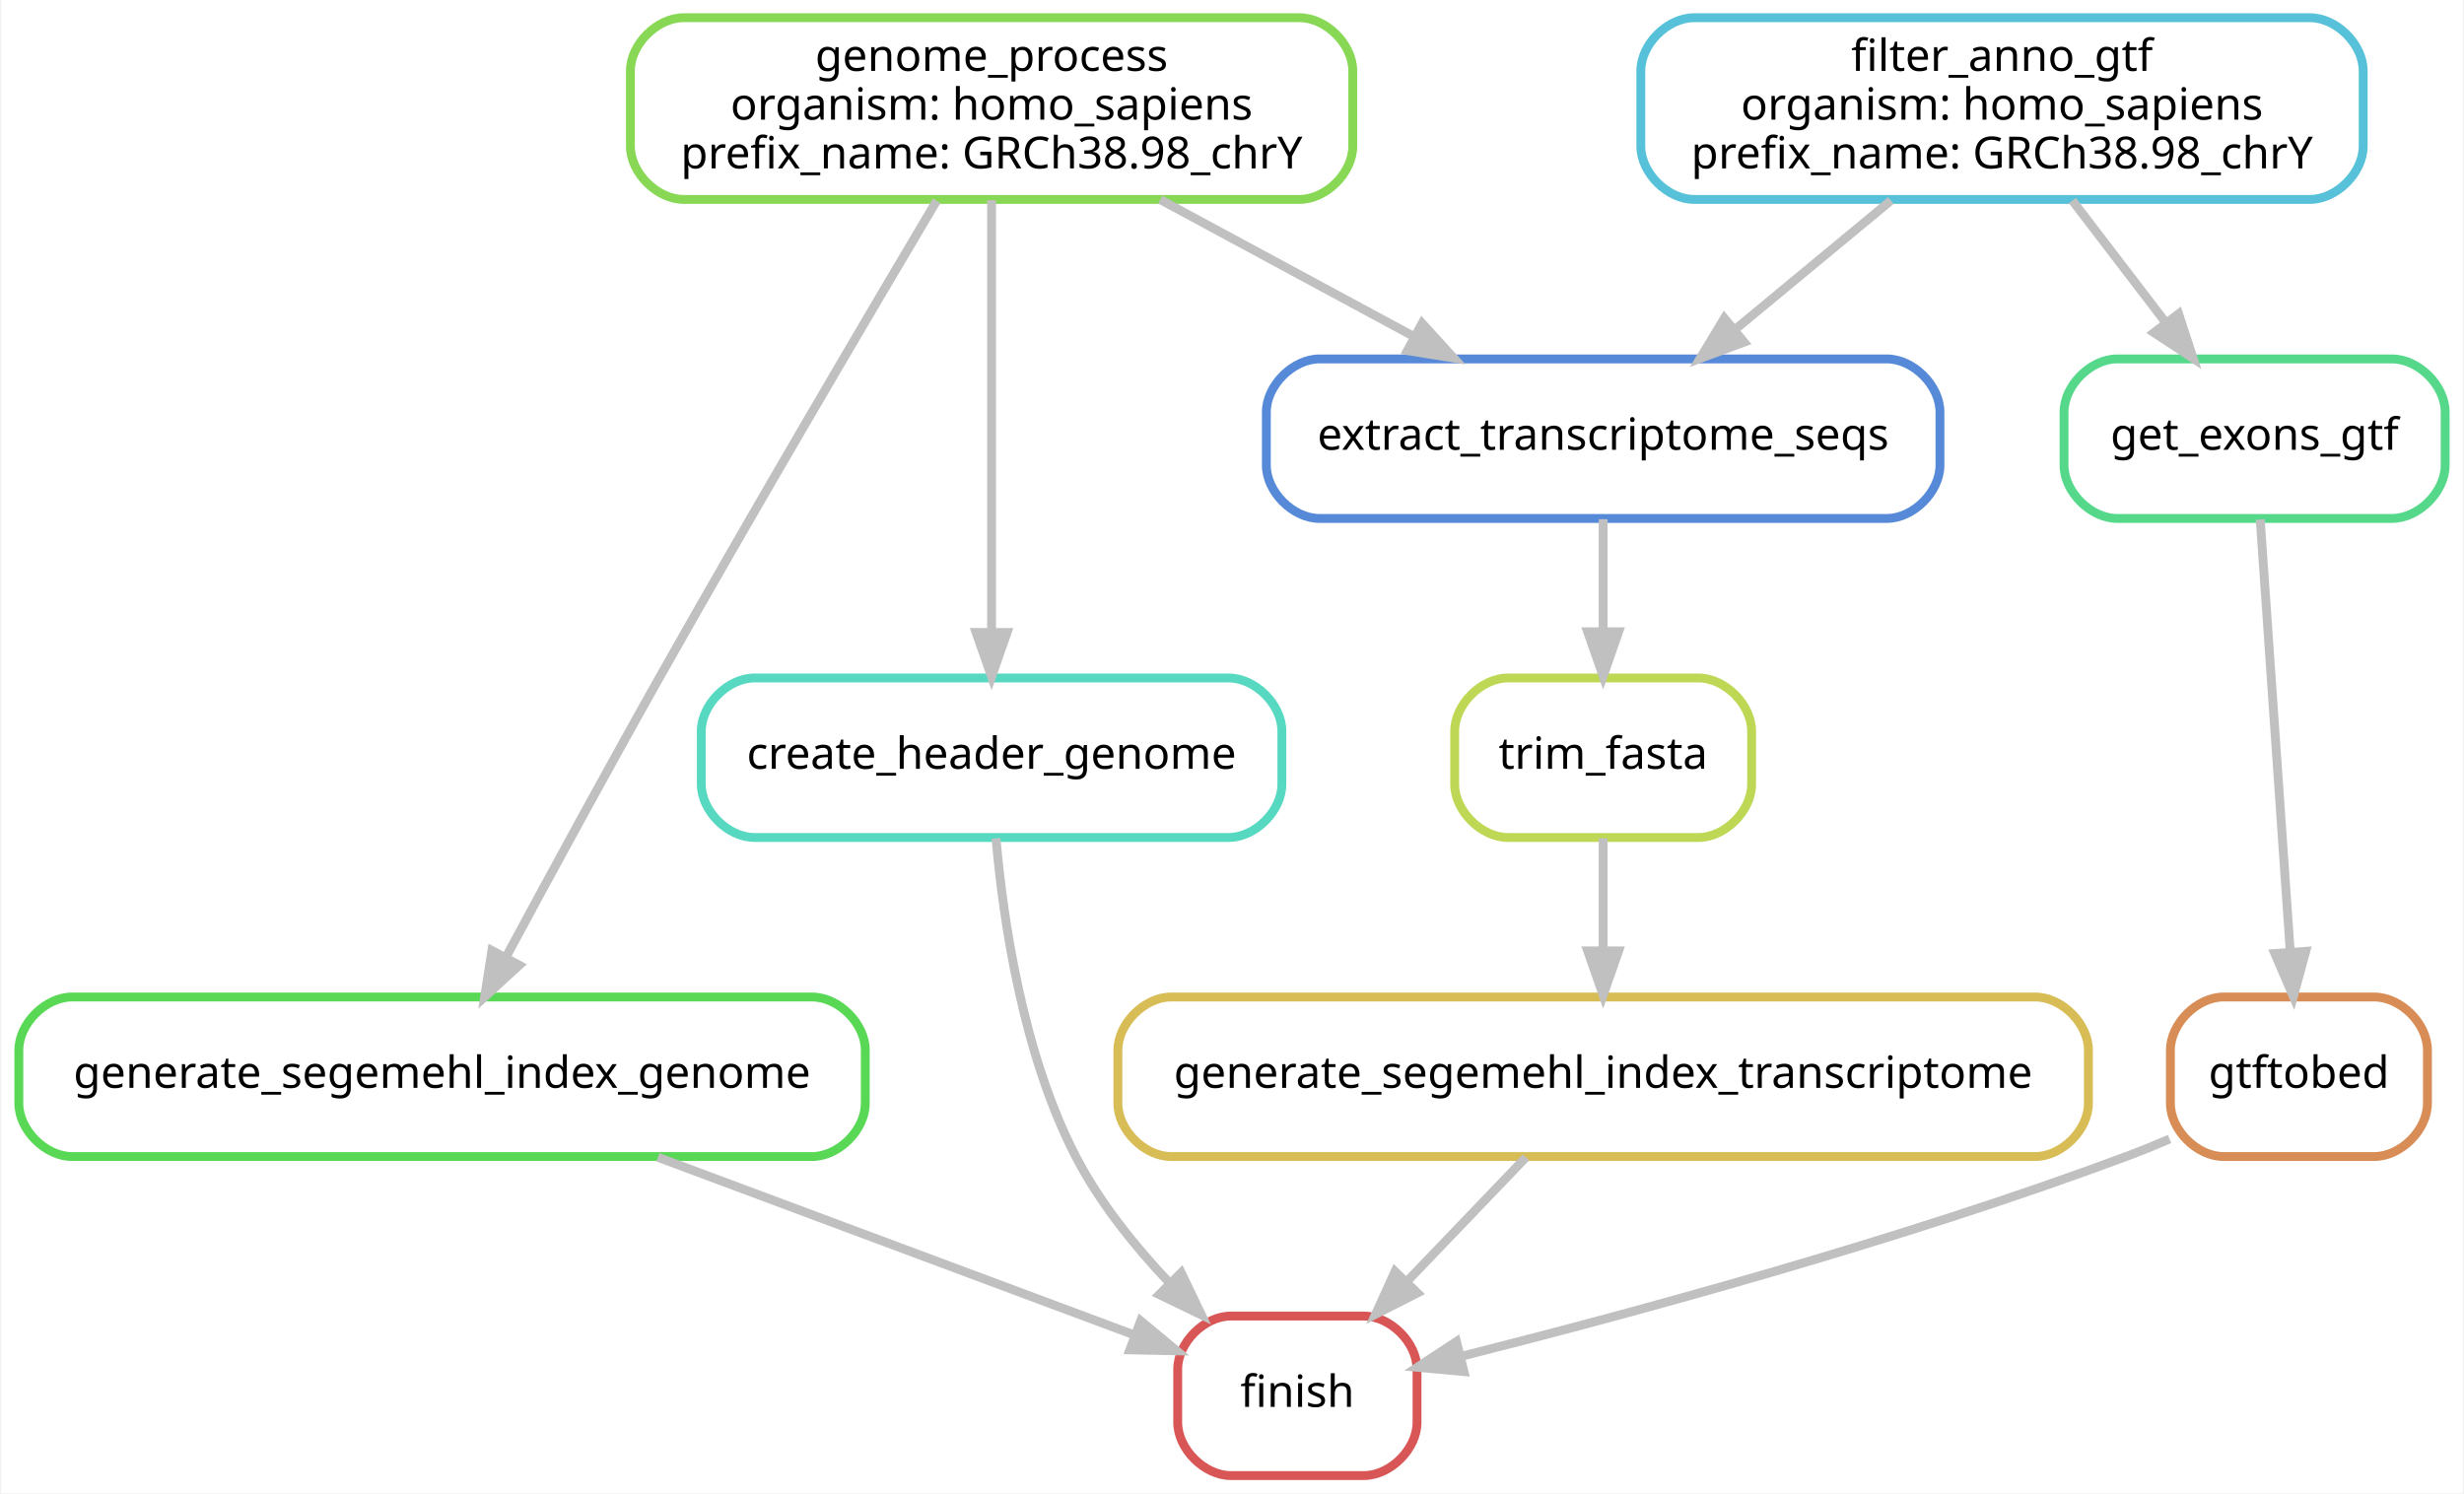
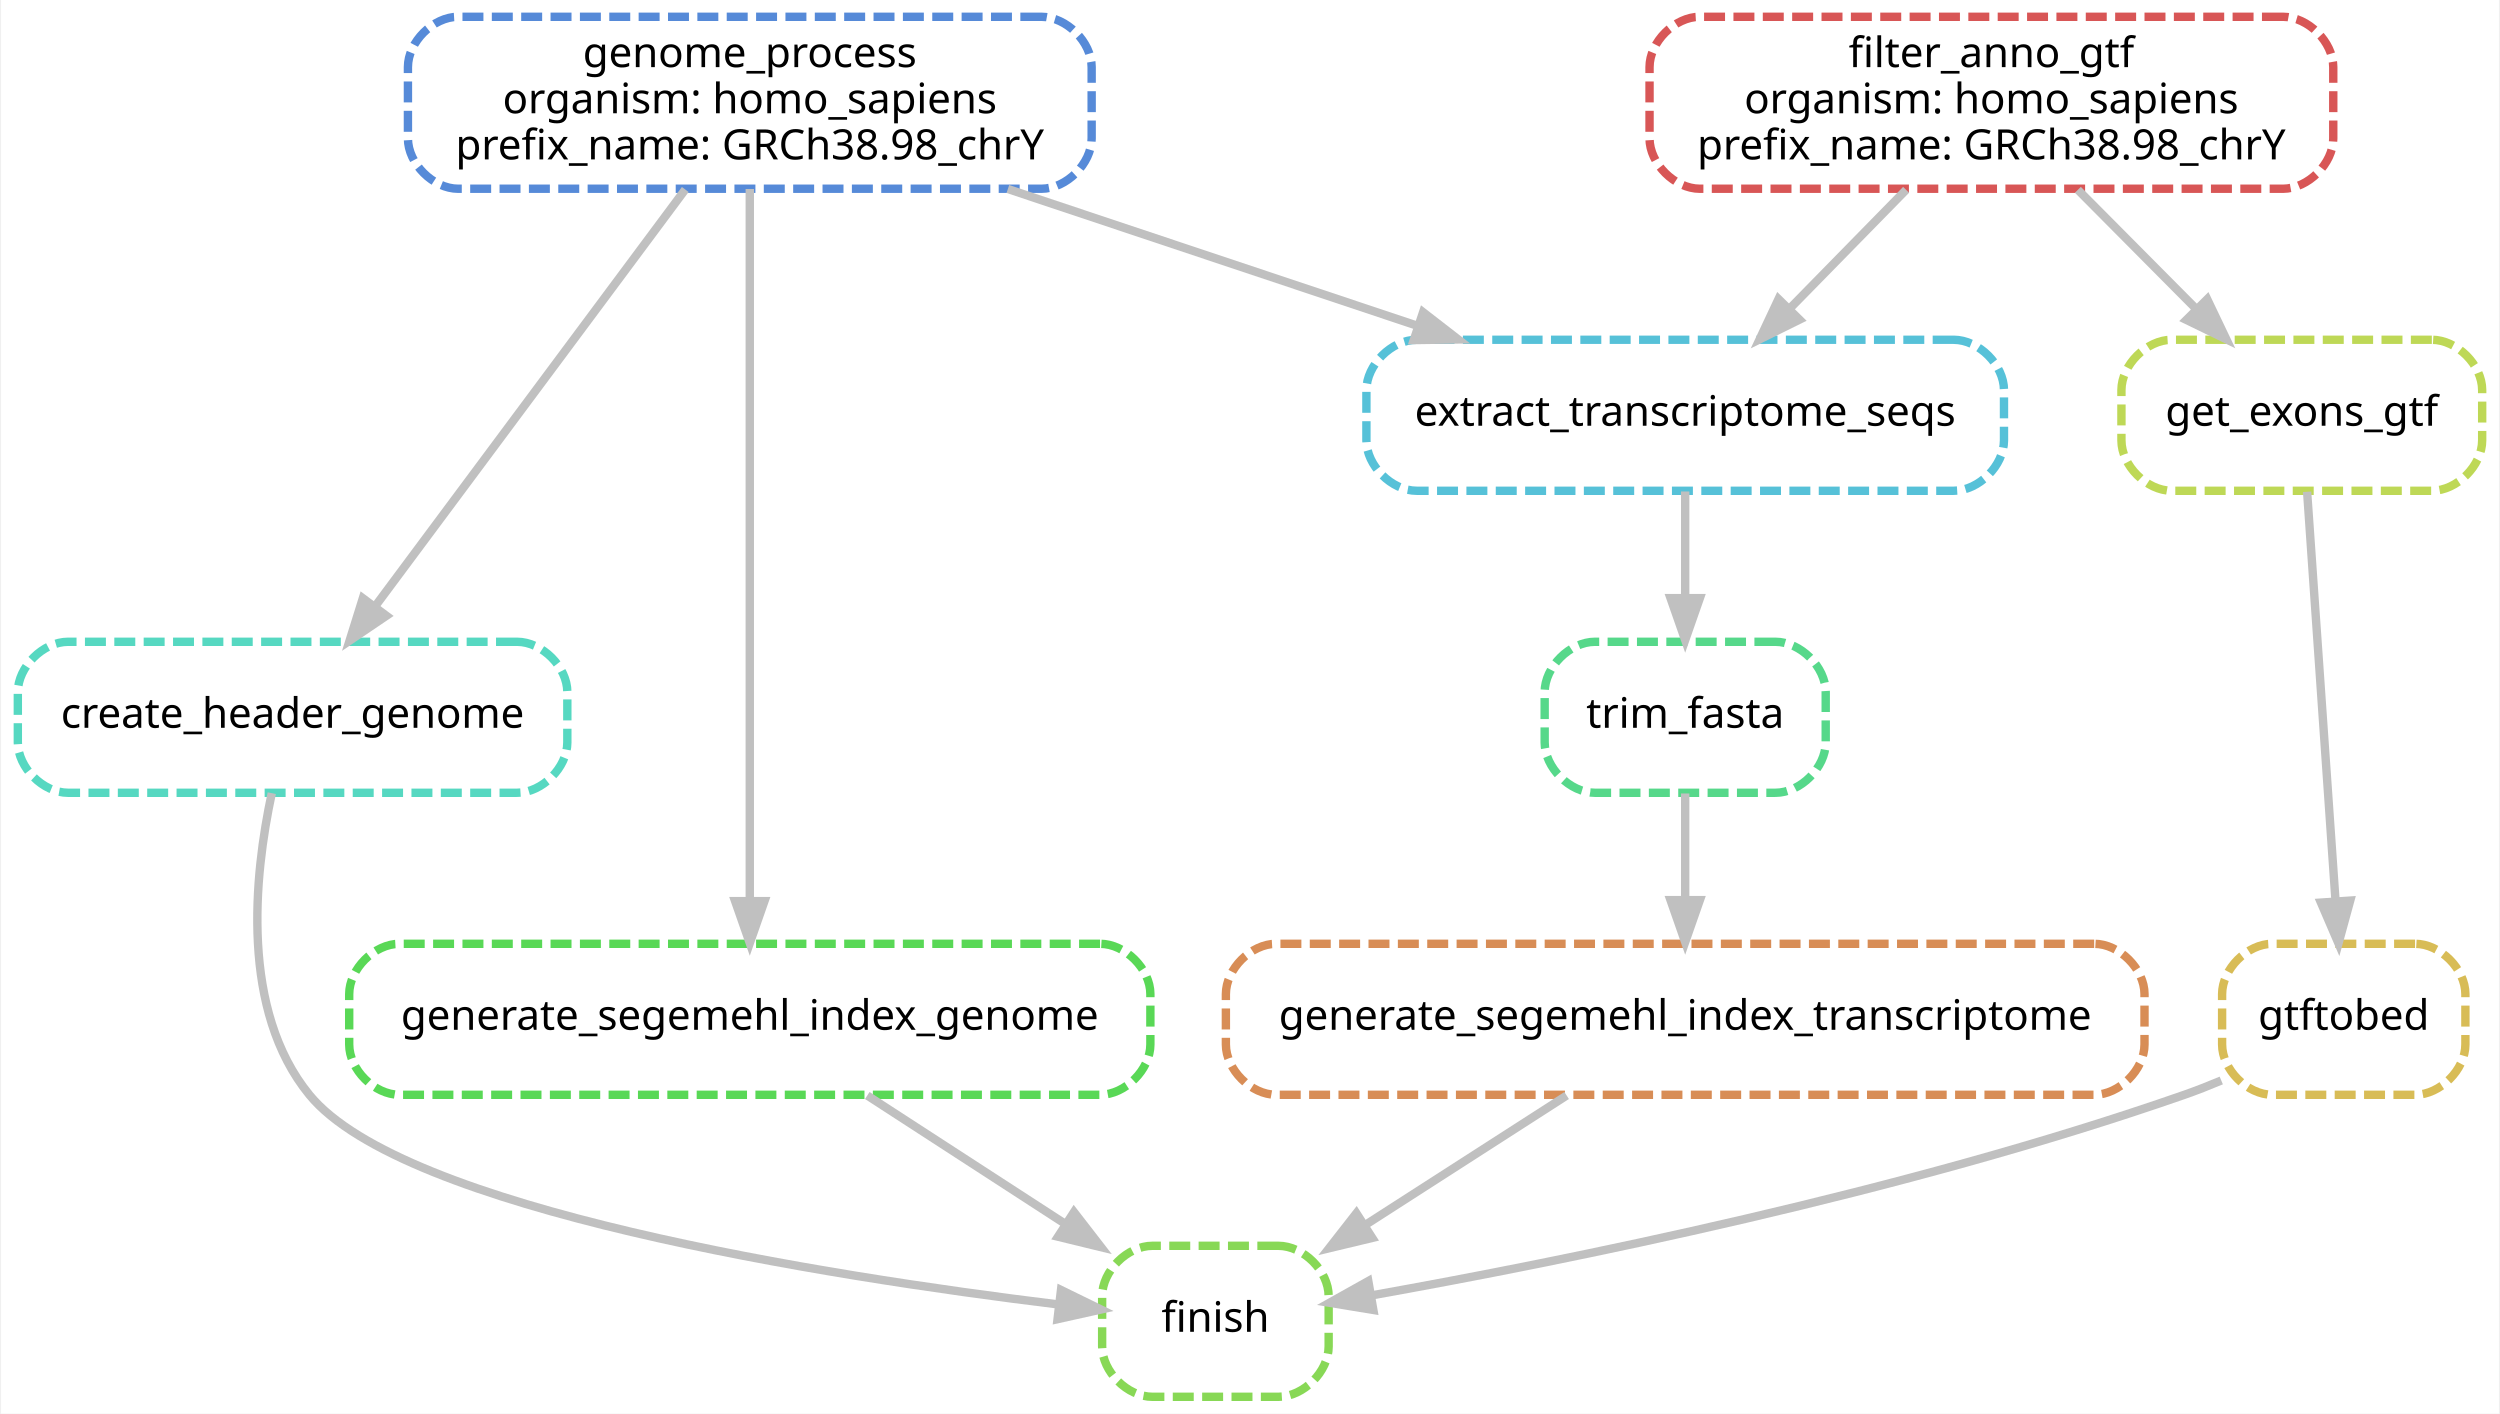
- <svg xmlns="http://www.w3.org/2000/svg" width="556pt" height="337pt" viewBox="0.00 0.00 555.50 337.00">
+ <svg xmlns="http://www.w3.org/2000/svg" width="596pt" height="337pt" viewBox="0.00 0.00 595.50 337.00">
  <g id="graph0" class="graph" transform="scale(1 1) rotate(0) translate(4 333)">
-     <polygon fill="#ffffff" stroke="transparent" points="-4,4 -4,-333 551.5,-333 551.5,4 -4,4" />
+     <polygon fill="#ffffff" stroke="transparent" points="-4,4 -4,-333 591.5,-333 591.5,4 -4,4" />
    <g id="node1" class="node">
-       <path fill="none" stroke="#d85656" stroke-width="2" d="M303.5,-36C303.5,-36 273.5,-36 273.5,-36 267.5,-36 261.5,-30 261.5,-24 261.5,-24 261.5,-12 261.5,-12 261.5,-6 267.5,0 273.5,0 273.5,0 303.5,0 303.5,0 309.5,0 315.5,-6 315.5,-12 315.5,-12 315.5,-24 315.5,-24 315.5,-30 309.5,-36 303.5,-36" />
-       <text text-anchor="middle" x="288.5" y="-15.5" font-family="sans" font-size="10.00" fill="#000000">finish</text>
+       <path fill="none" stroke="#88d856" stroke-width="2" stroke-dasharray="5,2" d="M300.5,-36C300.5,-36 270.5,-36 270.5,-36 264.5,-36 258.5,-30 258.5,-24 258.5,-24 258.5,-12 258.5,-12 258.5,-6 264.5,0 270.5,0 270.5,0 300.5,0 300.5,0 306.5,0 312.5,-6 312.5,-12 312.5,-12 312.5,-24 312.5,-24 312.5,-30 306.5,-36 300.5,-36" />
+       <text text-anchor="middle" x="285.5" y="-15.5" font-family="sans" font-size="10.00" fill="#000000">finish</text>
    </g>
    <g id="node2" class="node">
-       <path fill="none" stroke="#d8bc56" stroke-width="2" d="M455,-108C455,-108 260,-108 260,-108 254,-108 248,-102 248,-96 248,-96 248,-84 248,-84 248,-78 254,-72 260,-72 260,-72 455,-72 455,-72 461,-72 467,-78 467,-84 467,-84 467,-96 467,-96 467,-102 461,-108 455,-108" />
-       <text text-anchor="middle" x="357.5" y="-87.5" font-family="sans" font-size="10.00" fill="#000000">generate_segemehl_index_transcriptome</text>
+       <path fill="none" stroke="#d88d56" stroke-width="2" stroke-dasharray="5,2" d="M495,-108C495,-108 300,-108 300,-108 294,-108 288,-102 288,-96 288,-96 288,-84 288,-84 288,-78 294,-72 300,-72 300,-72 495,-72 495,-72 501,-72 507,-78 507,-84 507,-84 507,-96 507,-96 507,-102 501,-108 495,-108" />
+       <text text-anchor="middle" x="397.5" y="-87.5" font-family="sans" font-size="10.00" fill="#000000">generate_segemehl_index_transcriptome</text>
    </g>
    <g id="edge1" class="edge">
-       <path fill="none" stroke="#c0c0c0" stroke-width="2" d="M340.088,-71.831C331.979,-63.369 322.184,-53.149 313.318,-43.897" />
-       <polygon fill="#c0c0c0" stroke="#c0c0c0" stroke-width="2" points="315.592,-41.212 306.146,-36.413 310.538,-46.055 315.592,-41.212" />
+       <path fill="none" stroke="#c0c0c0" stroke-width="2" d="M369.238,-71.831C354.72,-62.498 336.875,-51.026 321.393,-41.074" />
+       <polygon fill="#c0c0c0" stroke="#c0c0c0" stroke-width="2" points="322.899,-37.881 312.594,-35.418 319.113,-43.77 322.899,-37.881" />
    </g>
    <g id="node3" class="node">
-       <path fill="none" stroke="#59d856" stroke-width="2" d="M179,-108C179,-108 12,-108 12,-108 6,-108 0,-102 0,-96 0,-96 0,-84 0,-84 0,-78 6,-72 12,-72 12,-72 179,-72 179,-72 185,-72 191,-78 191,-84 191,-84 191,-96 191,-96 191,-102 185,-108 179,-108" />
-       <text text-anchor="middle" x="95.5" y="-87.5" font-family="sans" font-size="10.00" fill="#000000">generate_segemehl_index_genome</text>
+       <path fill="none" stroke="#56d88a" stroke-width="2" stroke-dasharray="5,2" d="M419,-180C419,-180 376,-180 376,-180 370,-180 364,-174 364,-168 364,-168 364,-156 364,-156 364,-150 370,-144 376,-144 376,-144 419,-144 419,-144 425,-144 431,-150 431,-156 431,-156 431,-168 431,-168 431,-174 425,-180 419,-180" />
+       <text text-anchor="middle" x="397.5" y="-159.5" font-family="sans" font-size="10.00" fill="#000000">trim_fasta</text>
+     </g>
+     <g id="edge5" class="edge">
+       <path fill="none" stroke="#c0c0c0" stroke-width="2" d="M397.5,-143.831C397.5,-136.131 397.5,-126.974 397.5,-118.417" />
+       <polygon fill="#c0c0c0" stroke="#c0c0c0" stroke-width="2" points="401,-118.413 397.5,-108.413 394,-118.413 401,-118.413" />
+     </g>
+     <g id="node4" class="node">
+       <path fill="none" stroke="#56c1d8" stroke-width="2" stroke-dasharray="5,2" d="M461.5,-252C461.5,-252 333.5,-252 333.5,-252 327.5,-252 321.5,-246 321.5,-240 321.5,-240 321.5,-228 321.5,-228 321.5,-222 327.5,-216 333.5,-216 333.5,-216 461.5,-216 461.5,-216 467.5,-216 473.5,-222 473.5,-228 473.5,-228 473.5,-240 473.5,-240 473.5,-246 467.5,-252 461.5,-252" />
+       <text text-anchor="middle" x="397.5" y="-231.5" font-family="sans" font-size="10.00" fill="#000000">extract_transcriptome_seqs</text>
+     </g>
+     <g id="edge6" class="edge">
+       <path fill="none" stroke="#c0c0c0" stroke-width="2" d="M397.5,-215.831C397.5,-208.131 397.5,-198.974 397.5,-190.417" />
+       <polygon fill="#c0c0c0" stroke="#c0c0c0" stroke-width="2" points="401,-190.413 397.5,-180.413 394,-190.413 401,-190.413" />
+     </g>
+     <g id="node5" class="node">
+       <path fill="none" stroke="#568ad8" stroke-width="2" stroke-dasharray="5,2" d="M244,-329C244,-329 105,-329 105,-329 99,-329 93,-323 93,-317 93,-317 93,-300 93,-300 93,-294 99,-288 105,-288 105,-288 244,-288 244,-288 250,-288 256,-294 256,-300 256,-300 256,-317 256,-317 256,-323 250,-329 244,-329" />
+       <text text-anchor="middle" x="174.5" y="-317" font-family="sans" font-size="10.00" fill="#000000">genome_process</text>
+       <text text-anchor="middle" x="174.5" y="-306" font-family="sans" font-size="10.00" fill="#000000">organism: homo_sapiens</text>
+       <text text-anchor="middle" x="174.5" y="-295" font-family="sans" font-size="10.00" fill="#000000">prefix_name: GRCh38.98_chrY</text>
+     </g>
+     <g id="edge7" class="edge">
+       <path fill="none" stroke="#c0c0c0" stroke-width="2" d="M236.026,-287.945C266.388,-277.802 302.983,-265.576 333.654,-255.33" />
+       <polygon fill="#c0c0c0" stroke="#c0c0c0" stroke-width="2" points="335.012,-258.566 343.388,-252.078 332.794,-251.927 335.012,-258.566" />
+     </g>
+     <g id="node7" class="node">
+       <path fill="none" stroke="#59d856" stroke-width="2" stroke-dasharray="5,2" d="M258,-108C258,-108 91,-108 91,-108 85,-108 79,-102 79,-96 79,-96 79,-84 79,-84 79,-78 85,-72 91,-72 91,-72 258,-72 258,-72 264,-72 270,-78 270,-84 270,-84 270,-96 270,-96 270,-102 264,-108 258,-108" />
+       <text text-anchor="middle" x="174.5" y="-87.5" font-family="sans" font-size="10.00" fill="#000000">generate_segemehl_index_genome</text>
+     </g>
+     <g id="edge9" class="edge">
+       <path fill="none" stroke="#c0c0c0" stroke-width="2" d="M174.5,-287.944C174.5,-248.687 174.5,-162.986 174.5,-118.331" />
+       <polygon fill="#c0c0c0" stroke="#c0c0c0" stroke-width="2" points="178,-118.172 174.5,-108.172 171,-118.172 178,-118.172" />
+     </g>
+     <g id="node10" class="node">
+       <path fill="none" stroke="#56d8c1" stroke-width="2" stroke-dasharray="5,2" d="M119,-180C119,-180 12,-180 12,-180 6,-180 0,-174 0,-168 0,-168 0,-156 0,-156 0,-150 6,-144 12,-144 12,-144 119,-144 119,-144 125,-144 131,-150 131,-156 131,-156 131,-168 131,-168 131,-174 125,-180 119,-180" />
+       <text text-anchor="middle" x="65.5" y="-159.5" font-family="sans" font-size="10.00" fill="#000000">create_header_genome</text>
+     </g>
+     <g id="edge12" class="edge">
+       <path fill="none" stroke="#c0c0c0" stroke-width="2" d="M159.114,-287.821C139.756,-261.803 106.482,-217.082 85.26,-188.559" />
+       <polygon fill="#c0c0c0" stroke="#c0c0c0" stroke-width="2" points="87.867,-186.199 79.09,-180.265 82.251,-190.377 87.867,-186.199" />
+     </g>
+     <g id="node6" class="node">
+       <path fill="none" stroke="#d85656" stroke-width="2" stroke-dasharray="5,2" d="M540,-329C540,-329 401,-329 401,-329 395,-329 389,-323 389,-317 389,-317 389,-300 389,-300 389,-294 395,-288 401,-288 401,-288 540,-288 540,-288 546,-288 552,-294 552,-300 552,-300 552,-317 552,-317 552,-323 546,-329 540,-329" />
+       <text text-anchor="middle" x="470.5" y="-317" font-family="sans" font-size="10.00" fill="#000000">filter_anno_gtf</text>
+       <text text-anchor="middle" x="470.5" y="-306" font-family="sans" font-size="10.00" fill="#000000">organism: homo_sapiens</text>
+       <text text-anchor="middle" x="470.5" y="-295" font-family="sans" font-size="10.00" fill="#000000">prefix_name: GRCh38.98_chrY</text>
+     </g>
+     <g id="edge8" class="edge">
+       <path fill="none" stroke="#c0c0c0" stroke-width="2" d="M450.165,-287.748C441.51,-278.915 431.336,-268.531 422.249,-259.257" />
+       <polygon fill="#c0c0c0" stroke="#c0c0c0" stroke-width="2" points="424.743,-256.802 415.244,-252.109 419.743,-261.701 424.743,-256.802" />
+     </g>
+     <g id="node9" class="node">
+       <path fill="none" stroke="#bed856" stroke-width="2" stroke-dasharray="5,2" d="M575.5,-252C575.5,-252 513.5,-252 513.5,-252 507.5,-252 501.5,-246 501.5,-240 501.5,-240 501.5,-228 501.5,-228 501.5,-222 507.5,-216 513.5,-216 513.5,-216 575.5,-216 575.5,-216 581.5,-216 587.5,-222 587.5,-228 587.5,-228 587.5,-240 587.5,-240 587.5,-246 581.5,-252 575.5,-252" />
+       <text text-anchor="middle" x="544.5" y="-231.5" font-family="sans" font-size="10.00" fill="#000000">get_exons_gtf</text>
+     </g>
+     <g id="edge11" class="edge">
+       <path fill="none" stroke="#c0c0c0" stroke-width="2" d="M491.113,-287.748C499.887,-278.915 510.201,-268.531 519.412,-259.257" />
+       <polygon fill="#c0c0c0" stroke="#c0c0c0" stroke-width="2" points="521.949,-261.67 526.513,-252.109 516.982,-256.737 521.949,-261.67" />
    </g>
    <g id="edge2" class="edge">
-       <path fill="none" stroke="#c0c0c0" stroke-width="2" d="M144.202,-71.831C177.656,-59.351 221.363,-43.046 251.871,-31.665" />
-       <polygon fill="#c0c0c0" stroke="#c0c0c0" stroke-width="2" points="253.137,-34.928 261.283,-28.154 250.69,-28.37 253.137,-34.928" />
+       <path fill="none" stroke="#c0c0c0" stroke-width="2" d="M202.51,-71.831C216.791,-62.568 234.321,-51.197 249.583,-41.297" />
+       <polygon fill="#c0c0c0" stroke="#c0c0c0" stroke-width="2" points="251.781,-44.043 258.266,-35.665 247.972,-38.171 251.781,-44.043" />
    </g>
-     <g id="node4" class="node">
-       <path fill="none" stroke="#d88d56" stroke-width="2" d="M531.5,-108C531.5,-108 497.5,-108 497.5,-108 491.5,-108 485.5,-102 485.5,-96 485.5,-96 485.5,-84 485.5,-84 485.5,-78 491.5,-72 497.5,-72 497.5,-72 531.5,-72 531.5,-72 537.5,-72 543.5,-78 543.5,-84 543.5,-84 543.5,-96 543.5,-96 543.5,-102 537.5,-108 531.5,-108" />
-       <text text-anchor="middle" x="514.5" y="-87.5" font-family="sans" font-size="10.00" fill="#000000">gtftobed</text>
+     <g id="node8" class="node">
+       <path fill="none" stroke="#d8bc56" stroke-width="2" stroke-dasharray="5,2" d="M571.5,-108C571.5,-108 537.5,-108 537.5,-108 531.5,-108 525.5,-102 525.5,-96 525.5,-96 525.5,-84 525.5,-84 525.5,-78 531.5,-72 537.5,-72 537.5,-72 571.5,-72 571.5,-72 577.5,-72 583.5,-78 583.5,-84 583.5,-84 583.5,-96 583.5,-96 583.5,-102 577.5,-108 571.5,-108" />
+       <text text-anchor="middle" x="554.5" y="-87.5" font-family="sans" font-size="10.00" fill="#000000">gtftobed</text>
    </g>
    <g id="edge3" class="edge">
-       <path fill="none" stroke="#c0c0c0" stroke-width="2" d="M485.314,-75.953C482.033,-74.547 478.714,-73.198 475.5,-72 424.561,-53.014 363.796,-36.565 325.671,-26.963" />
-       <polygon fill="#c0c0c0" stroke="#c0c0c0" stroke-width="2" points="326.094,-23.461 315.545,-24.439 324.402,-30.253 326.094,-23.461" />
+       <path fill="none" stroke="#c0c0c0" stroke-width="2" d="M525.301,-75.414C522.362,-74.175 519.394,-73.011 516.5,-72 449.806,-48.707 368.781,-32.385 322.571,-24.15" />
+       <polygon fill="#c0c0c0" stroke="#c0c0c0" stroke-width="2" points="323.159,-20.7 312.705,-22.421 321.951,-27.595 323.159,-20.7" />
    </g>
-     <g id="node5" class="node">
-       <path fill="none" stroke="#56d8c1" stroke-width="2" d="M273,-180C273,-180 166,-180 166,-180 160,-180 154,-174 154,-168 154,-168 154,-156 154,-156 154,-150 160,-144 166,-144 166,-144 273,-144 273,-144 279,-144 285,-150 285,-156 285,-156 285,-168 285,-168 285,-174 279,-180 273,-180" />
-       <text text-anchor="middle" x="219.5" y="-159.5" font-family="sans" font-size="10.00" fill="#000000">create_header_genome</text>
+     <g id="edge10" class="edge">
+       <path fill="none" stroke="#c0c0c0" stroke-width="2" d="M545.766,-215.762C547.472,-191.201 550.524,-147.247 552.531,-118.354" />
+       <polygon fill="#c0c0c0" stroke="#c0c0c0" stroke-width="2" points="556.043,-118.308 553.244,-108.09 549.059,-117.823 556.043,-118.308" />
    </g>
    <g id="edge4" class="edge">
-       <path fill="none" stroke="#c0c0c0" stroke-width="2" d="M220.495,-143.802C222.16,-124.914 226.611,-94.977 238.5,-72 243.85,-61.661 251.725,-51.842 259.65,-43.482" />
-       <polygon fill="#c0c0c0" stroke="#c0c0c0" stroke-width="2" points="262.288,-45.793 266.871,-36.241 257.331,-40.85 262.288,-45.793" />
-     </g>
-     <g id="node6" class="node">
-       <path fill="none" stroke="#bed856" stroke-width="2" d="M379,-180C379,-180 336,-180 336,-180 330,-180 324,-174 324,-168 324,-168 324,-156 324,-156 324,-150 330,-144 336,-144 336,-144 379,-144 379,-144 385,-144 391,-150 391,-156 391,-156 391,-168 391,-168 391,-174 385,-180 379,-180" />
-       <text text-anchor="middle" x="357.5" y="-159.5" font-family="sans" font-size="10.00" fill="#000000">trim_fasta</text>
-     </g>
-     <g id="edge5" class="edge">
-       <path fill="none" stroke="#c0c0c0" stroke-width="2" d="M357.5,-143.831C357.5,-136.131 357.5,-126.974 357.5,-118.417" />
-       <polygon fill="#c0c0c0" stroke="#c0c0c0" stroke-width="2" points="361,-118.413 357.5,-108.413 354,-118.413 361,-118.413" />
-     </g>
-     <g id="node7" class="node">
-       <path fill="none" stroke="#88d856" stroke-width="2" d="M289,-329C289,-329 150,-329 150,-329 144,-329 138,-323 138,-317 138,-317 138,-300 138,-300 138,-294 144,-288 150,-288 150,-288 289,-288 289,-288 295,-288 301,-294 301,-300 301,-300 301,-317 301,-317 301,-323 295,-329 289,-329" />
-       <text text-anchor="middle" x="219.5" y="-317" font-family="sans" font-size="10.00" fill="#000000">genome_process</text>
-       <text text-anchor="middle" x="219.5" y="-306" font-family="sans" font-size="10.00" fill="#000000">organism: homo_sapiens</text>
-       <text text-anchor="middle" x="219.5" y="-295" font-family="sans" font-size="10.00" fill="#000000">prefix_name: GRCh38.98_chrY</text>
-     </g>
-     <g id="edge6" class="edge">
-       <path fill="none" stroke="#c0c0c0" stroke-width="2" d="M207.097,-287.688C192.065,-262.365 166.069,-218.25 144.5,-180 132.703,-159.079 119.722,-135.195 110.086,-117.291" />
-       <polygon fill="#c0c0c0" stroke="#c0c0c0" stroke-width="2" points="112.92,-115.171 105.106,-108.016 106.753,-118.482 112.92,-115.171" />
-     </g>
-     <g id="edge8" class="edge">
-       <path fill="none" stroke="#c0c0c0" stroke-width="2" d="M219.5,-287.821C219.5,-262.363 219.5,-219.001 219.5,-190.425" />
-       <polygon fill="#c0c0c0" stroke="#c0c0c0" stroke-width="2" points="223,-190.265 219.5,-180.265 216,-190.265 223,-190.265" />
-     </g>
-     <g id="node9" class="node">
-       <path fill="none" stroke="#568ad8" stroke-width="2" d="M421.5,-252C421.5,-252 293.5,-252 293.5,-252 287.5,-252 281.5,-246 281.5,-240 281.5,-240 281.5,-228 281.5,-228 281.5,-222 287.5,-216 293.5,-216 293.5,-216 421.5,-216 421.5,-216 427.5,-216 433.5,-222 433.5,-228 433.5,-228 433.5,-240 433.5,-240 433.5,-246 427.5,-252 421.5,-252" />
-       <text text-anchor="middle" x="357.5" y="-231.5" font-family="sans" font-size="10.00" fill="#000000">extract_transcriptome_seqs</text>
-     </g>
-     <g id="edge11" class="edge">
-       <path fill="none" stroke="#c0c0c0" stroke-width="2" d="M257.574,-287.945C275.319,-278.366 296.505,-266.929 314.792,-257.056" />
-       <polygon fill="#c0c0c0" stroke="#c0c0c0" stroke-width="2" points="316.646,-260.033 323.783,-252.202 313.32,-253.873 316.646,-260.033" />
-     </g>
-     <g id="node8" class="node">
-       <path fill="none" stroke="#56d88a" stroke-width="2" d="M535.5,-252C535.5,-252 473.5,-252 473.5,-252 467.5,-252 461.5,-246 461.5,-240 461.5,-240 461.5,-228 461.5,-228 461.5,-222 467.5,-216 473.5,-216 473.5,-216 535.5,-216 535.5,-216 541.5,-216 547.5,-222 547.5,-228 547.5,-228 547.5,-240 547.5,-240 547.5,-246 541.5,-252 535.5,-252" />
-       <text text-anchor="middle" x="504.5" y="-231.5" font-family="sans" font-size="10.00" fill="#000000">get_exons_gtf</text>
-     </g>
-     <g id="edge7" class="edge">
-       <path fill="none" stroke="#c0c0c0" stroke-width="2" d="M505.767,-215.762C507.472,-191.201 510.524,-147.247 512.531,-118.354" />
-       <polygon fill="#c0c0c0" stroke="#c0c0c0" stroke-width="2" points="516.043,-118.308 513.244,-108.09 509.059,-117.823 516.043,-118.308" />
-     </g>
-     <g id="edge9" class="edge">
-       <path fill="none" stroke="#c0c0c0" stroke-width="2" d="M357.5,-215.831C357.5,-208.131 357.5,-198.974 357.5,-190.417" />
-       <polygon fill="#c0c0c0" stroke="#c0c0c0" stroke-width="2" points="361,-190.413 357.5,-180.413 354,-190.413 361,-190.413" />
-     </g>
-     <g id="node10" class="node">
-       <path fill="none" stroke="#56c1d8" stroke-width="2" d="M517,-329C517,-329 378,-329 378,-329 372,-329 366,-323 366,-317 366,-317 366,-300 366,-300 366,-294 372,-288 378,-288 378,-288 517,-288 517,-288 523,-288 529,-294 529,-300 529,-300 529,-317 529,-317 529,-323 523,-329 517,-329" />
-       <text text-anchor="middle" x="447.5" y="-317" font-family="sans" font-size="10.00" fill="#000000">filter_anno_gtf</text>
-       <text text-anchor="middle" x="447.5" y="-306" font-family="sans" font-size="10.00" fill="#000000">organism: homo_sapiens</text>
-       <text text-anchor="middle" x="447.5" y="-295" font-family="sans" font-size="10.00" fill="#000000">prefix_name: GRCh38.98_chrY</text>
-     </g>
-     <g id="edge10" class="edge">
-       <path fill="none" stroke="#c0c0c0" stroke-width="2" d="M463.378,-287.748C469.935,-279.177 477.61,-269.146 484.541,-260.086" />
-       <polygon fill="#c0c0c0" stroke="#c0c0c0" stroke-width="2" points="487.348,-262.178 490.645,-252.109 481.789,-257.924 487.348,-262.178" />
-     </g>
-     <g id="edge12" class="edge">
-       <path fill="none" stroke="#c0c0c0" stroke-width="2" d="M422.43,-287.748C411.548,-278.74 398.718,-268.119 387.348,-258.708" />
-       <polygon fill="#c0c0c0" stroke="#c0c0c0" stroke-width="2" points="389.311,-255.789 379.376,-252.109 384.848,-261.181 389.311,-255.789" />
+       <path fill="none" stroke="#c0c0c0" stroke-width="2" d="M60.544,-143.905C56.267,-123.978 53.072,-92.104 69.5,-72 91.846,-44.654 192.336,-28.834 248.032,-22.019" />
+       <polygon fill="#c0c0c0" stroke="#c0c0c0" stroke-width="2" points="248.691,-25.465 258.21,-20.812 247.868,-18.514 248.691,-25.465" />
    </g>
  </g>
</svg>
